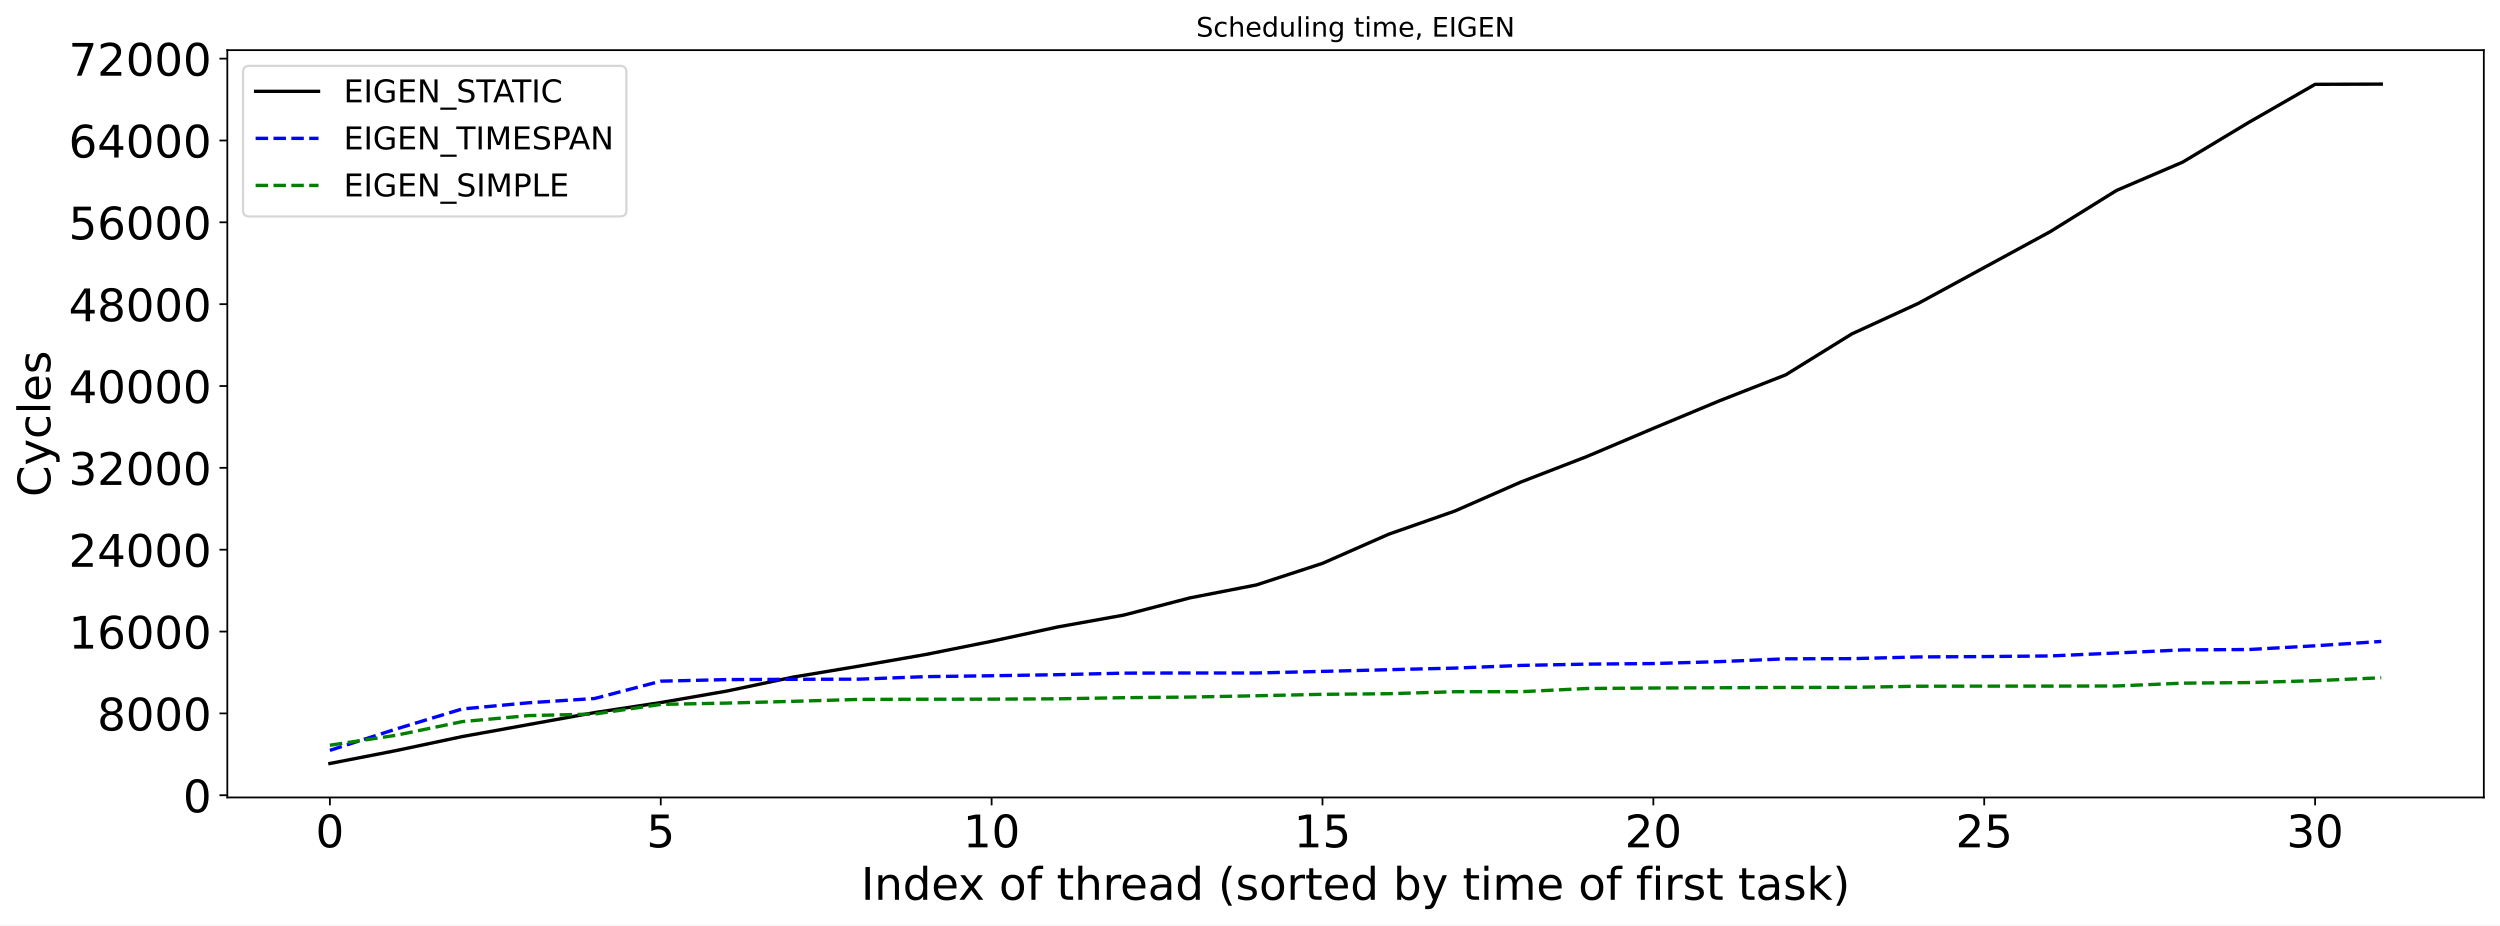
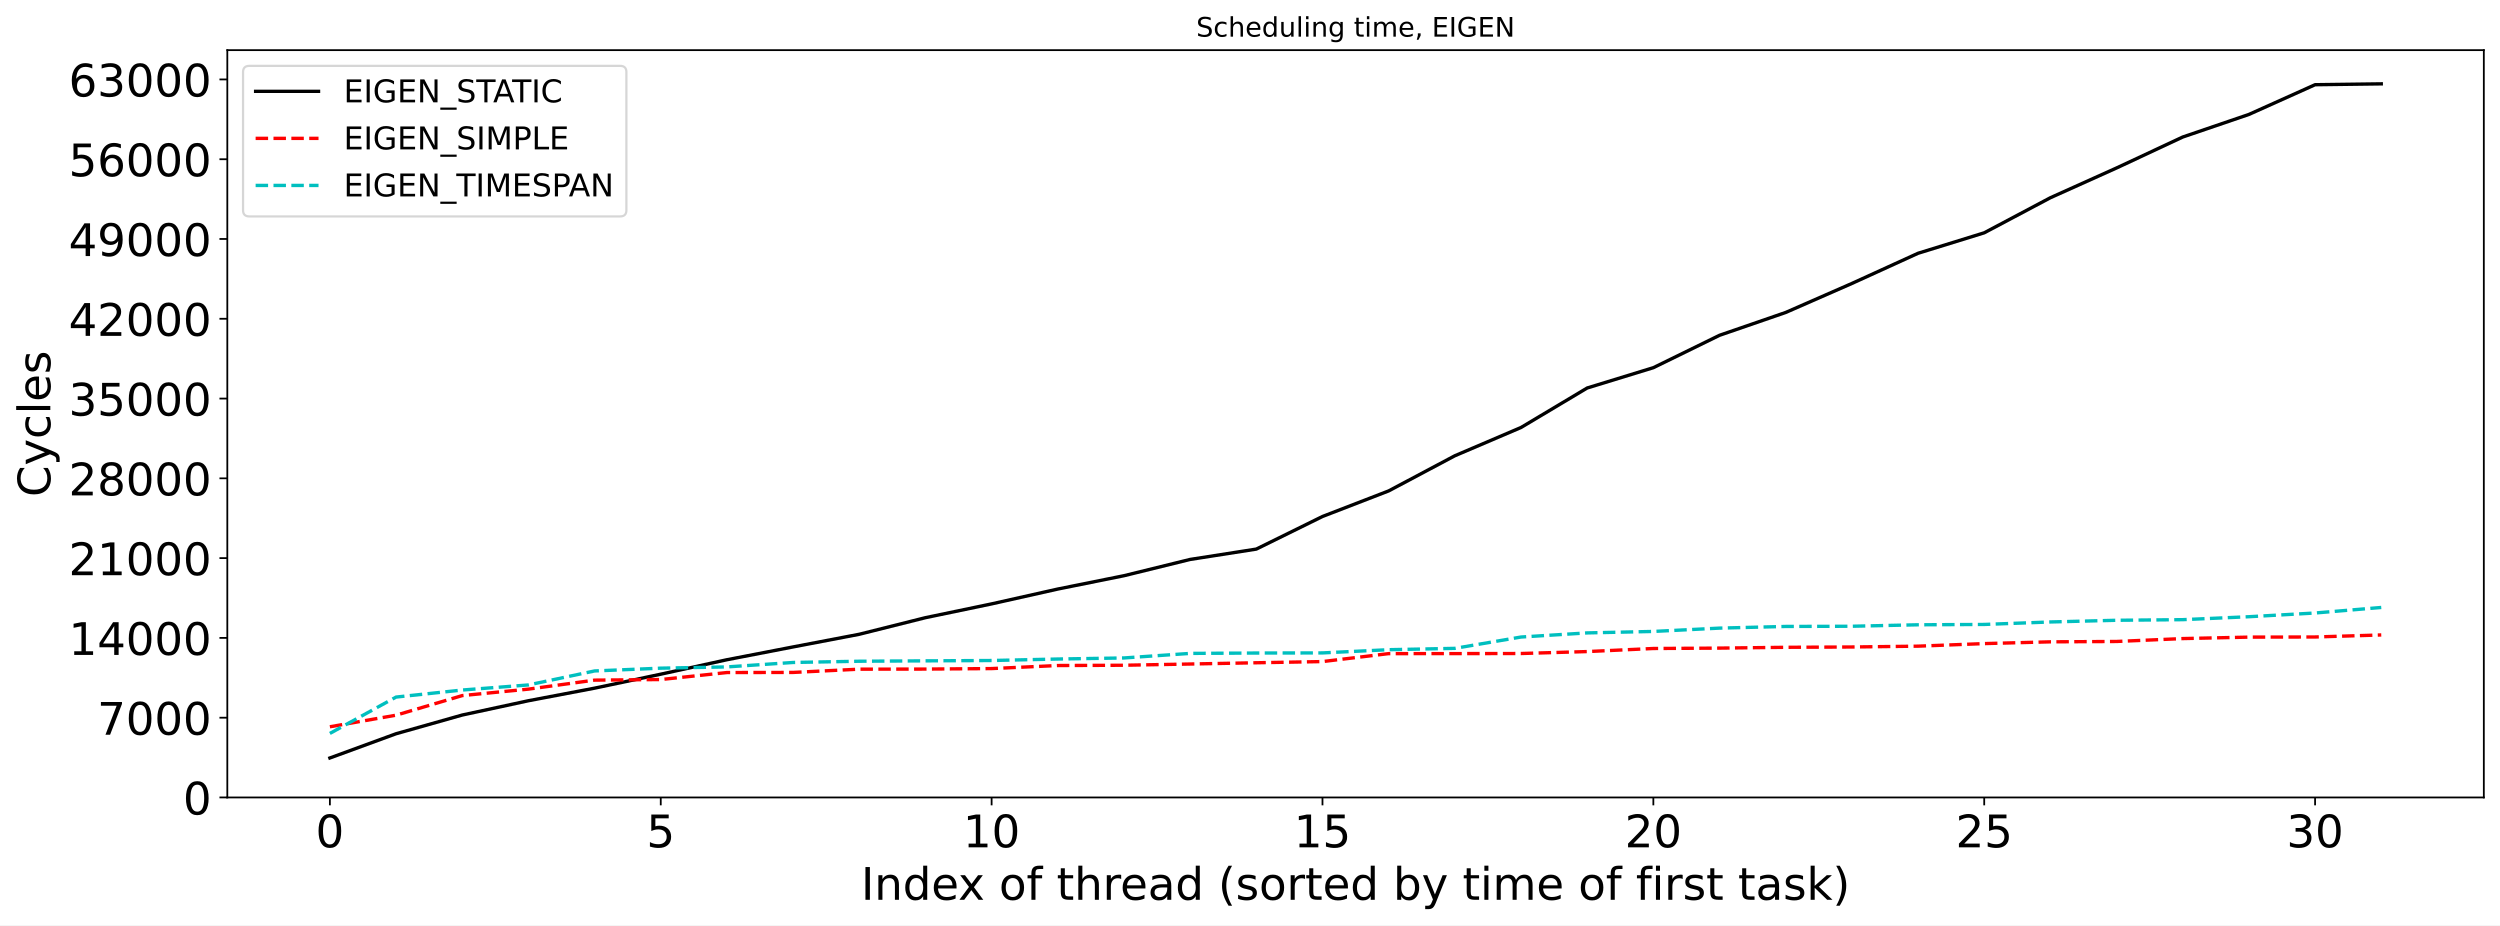
<svg xmlns="http://www.w3.org/2000/svg" xmlns:xlink="http://www.w3.org/1999/xlink" width="1112.781pt" height="411.871pt" viewBox="0 0 1112.781 411.871" version="1.1">
  <defs>
    <style type="text/css">*{stroke-linejoin: round; stroke-linecap: butt}</style>
  </defs>
  <g id="figure_1">
    <g id="patch_1">
      <path d="M 0 411.871  L 1112.781 411.871  L 1112.781 0  L 0 0  z " style="fill: #ffffff" />
    </g>
    <g id="axes_1">
      <g id="patch_2">
        <path d="M 101.181 354.958  L 1105.581 354.958  L 1105.581 22.318  L 101.181 22.318  z " style="fill: #ffffff" />
      </g>
      <g id="matplotlib.axis_1">
        <g id="xtick_1">
          <g id="line2d_1">
            <defs>
-               <path id="m153ee0c55f" d="M 0 0  L 0 3.5  " style="stroke: #000000; stroke-width: 0.8" />
+               <path id="me349b66cde" d="M 0 0  L 0 3.5  " style="stroke: #000000; stroke-width: 0.8" />
            </defs>
            <g>
-               <use xlink:href="#m153ee0c55f" x="146.836" y="354.958" style="stroke: #000000; stroke-width: 0.8" />
+               <use xlink:href="#me349b66cde" x="146.836" y="354.958" style="stroke: #000000; stroke-width: 0.8" />
            </g>
          </g>
          <g id="text_1">
            <g transform="translate(140.4733 377.155) scale(0.2 -0.2)">
              <defs>
                <path id="DejaVuSans-30" d="M 2034 4250  Q 1547 4250 1301 3770  Q 1056 3291 1056 2328  Q 1056 1369 1301 889  Q 1547 409 2034 409  Q 2525 409 2770 889  Q 3016 1369 3016 2328  Q 3016 3291 2770 3770  Q 2525 4250 2034 4250  z M 2034 4750  Q 2819 4750 3233 4129  Q 3647 3509 3647 2328  Q 3647 1150 3233 529  Q 2819 -91 2034 -91  Q 1250 -91 836 529  Q 422 1150 422 2328  Q 422 3509 836 4129  Q 1250 4750 2034 4750  z " transform="scale(0.015625)" />
              </defs>
              <use xlink:href="#DejaVuSans-30" />
            </g>
          </g>
        </g>
        <g id="xtick_2">
          <g id="line2d_2">
            <g>
-               <use xlink:href="#m153ee0c55f" x="294.109" y="354.958" style="stroke: #000000; stroke-width: 0.8" />
+               <use xlink:href="#me349b66cde" x="294.109" y="354.958" style="stroke: #000000; stroke-width: 0.8" />
            </g>
          </g>
          <g id="text_2">
            <g transform="translate(287.746 377.155) scale(0.2 -0.2)">
              <defs>
                <path id="DejaVuSans-35" d="M 691 4666  L 3169 4666  L 3169 4134  L 1269 4134  L 1269 2991  Q 1406 3038 1543 3061  Q 1681 3084 1819 3084  Q 2600 3084 3056 2656  Q 3513 2228 3513 1497  Q 3513 744 3044 326  Q 2575 -91 1722 -91  Q 1428 -91 1123 -41  Q 819 9 494 109  L 494 744  Q 775 591 1075 516  Q 1375 441 1709 441  Q 2250 441 2565 725  Q 2881 1009 2881 1497  Q 2881 1984 2565 2268  Q 2250 2553 1709 2553  Q 1456 2553 1204 2497  Q 953 2441 691 2322  L 691 4666  z " transform="scale(0.015625)" />
              </defs>
              <use xlink:href="#DejaVuSans-35" />
            </g>
          </g>
        </g>
        <g id="xtick_3">
          <g id="line2d_3">
            <g>
-               <use xlink:href="#m153ee0c55f" x="441.381" y="354.958" style="stroke: #000000; stroke-width: 0.8" />
+               <use xlink:href="#me349b66cde" x="441.381" y="354.958" style="stroke: #000000; stroke-width: 0.8" />
            </g>
          </g>
          <g id="text_3">
            <g transform="translate(428.6562 377.155) scale(0.2 -0.2)">
              <defs>
                <path id="DejaVuSans-31" d="M 794 531  L 1825 531  L 1825 4091  L 703 3866  L 703 4441  L 1819 4666  L 2450 4666  L 2450 531  L 3481 531  L 3481 0  L 794 0  L 794 531  z " transform="scale(0.015625)" />
              </defs>
              <use xlink:href="#DejaVuSans-31" />
              <use xlink:href="#DejaVuSans-30" x="63.623" />
            </g>
          </g>
        </g>
        <g id="xtick_4">
          <g id="line2d_4">
            <g>
-               <use xlink:href="#m153ee0c55f" x="588.654" y="354.958" style="stroke: #000000; stroke-width: 0.8" />
+               <use xlink:href="#me349b66cde" x="588.654" y="354.958" style="stroke: #000000; stroke-width: 0.8" />
            </g>
          </g>
          <g id="text_4">
            <g transform="translate(575.929 377.155) scale(0.2 -0.2)">
              <use xlink:href="#DejaVuSans-31" />
              <use xlink:href="#DejaVuSans-35" x="63.623" />
            </g>
          </g>
        </g>
        <g id="xtick_5">
          <g id="line2d_5">
            <g>
-               <use xlink:href="#m153ee0c55f" x="735.927" y="354.958" style="stroke: #000000; stroke-width: 0.8" />
+               <use xlink:href="#me349b66cde" x="735.927" y="354.958" style="stroke: #000000; stroke-width: 0.8" />
            </g>
          </g>
          <g id="text_5">
            <g transform="translate(723.2017 377.155) scale(0.2 -0.2)">
              <defs>
                <path id="DejaVuSans-32" d="M 1228 531  L 3431 531  L 3431 0  L 469 0  L 469 531  Q 828 903 1448 1529  Q 2069 2156 2228 2338  Q 2531 2678 2651 2914  Q 2772 3150 2772 3378  Q 2772 3750 2511 3984  Q 2250 4219 1831 4219  Q 1534 4219 1204 4116  Q 875 4013 500 3803  L 500 4441  Q 881 4594 1212 4672  Q 1544 4750 1819 4750  Q 2544 4750 2975 4387  Q 3406 4025 3406 3419  Q 3406 3131 3298 2873  Q 3191 2616 2906 2266  Q 2828 2175 2409 1742  Q 1991 1309 1228 531  z " transform="scale(0.015625)" />
              </defs>
              <use xlink:href="#DejaVuSans-32" />
              <use xlink:href="#DejaVuSans-30" x="63.623" />
            </g>
          </g>
        </g>
        <g id="xtick_6">
          <g id="line2d_6">
            <g>
-               <use xlink:href="#m153ee0c55f" x="883.199" y="354.958" style="stroke: #000000; stroke-width: 0.8" />
+               <use xlink:href="#me349b66cde" x="883.199" y="354.958" style="stroke: #000000; stroke-width: 0.8" />
            </g>
          </g>
          <g id="text_6">
            <g transform="translate(870.4744 377.155) scale(0.2 -0.2)">
              <use xlink:href="#DejaVuSans-32" />
              <use xlink:href="#DejaVuSans-35" x="63.623" />
            </g>
          </g>
        </g>
        <g id="xtick_7">
          <g id="line2d_7">
            <g>
-               <use xlink:href="#m153ee0c55f" x="1030.472" y="354.958" style="stroke: #000000; stroke-width: 0.8" />
+               <use xlink:href="#me349b66cde" x="1030.472" y="354.958" style="stroke: #000000; stroke-width: 0.8" />
            </g>
          </g>
          <g id="text_7">
            <g transform="translate(1017.747 377.155) scale(0.2 -0.2)">
              <defs>
                <path id="DejaVuSans-33" d="M 2597 2516  Q 3050 2419 3304 2112  Q 3559 1806 3559 1356  Q 3559 666 3084 287  Q 2609 -91 1734 -91  Q 1441 -91 1130 -33  Q 819 25 488 141  L 488 750  Q 750 597 1062 519  Q 1375 441 1716 441  Q 2309 441 2620 675  Q 2931 909 2931 1356  Q 2931 1769 2642 2001  Q 2353 2234 1838 2234  L 1294 2234  L 1294 2753  L 1863 2753  Q 2328 2753 2575 2939  Q 2822 3125 2822 3475  Q 2822 3834 2567 4026  Q 2313 4219 1838 4219  Q 1578 4219 1281 4162  Q 984 4106 628 3988  L 628 4550  Q 988 4650 1302 4700  Q 1616 4750 1894 4750  Q 2613 4750 3031 4423  Q 3450 4097 3450 3541  Q 3450 3153 3228 2886  Q 3006 2619 2597 2516  z " transform="scale(0.015625)" />
              </defs>
              <use xlink:href="#DejaVuSans-33" />
              <use xlink:href="#DejaVuSans-30" x="63.623" />
            </g>
          </g>
        </g>
        <g id="text_8">
          <g transform="translate(383.2609 400.5113) scale(0.2 -0.2)">
            <defs>
              <path id="DejaVuSans-49" d="M 628 4666  L 1259 4666  L 1259 0  L 628 0  L 628 4666  z " transform="scale(0.015625)" />
              <path id="DejaVuSans-6e" d="M 3513 2113  L 3513 0  L 2938 0  L 2938 2094  Q 2938 2591 2744 2837  Q 2550 3084 2163 3084  Q 1697 3084 1428 2787  Q 1159 2491 1159 1978  L 1159 0  L 581 0  L 581 3500  L 1159 3500  L 1159 2956  Q 1366 3272 1645 3428  Q 1925 3584 2291 3584  Q 2894 3584 3203 3211  Q 3513 2838 3513 2113  z " transform="scale(0.015625)" />
              <path id="DejaVuSans-64" d="M 2906 2969  L 2906 4863  L 3481 4863  L 3481 0  L 2906 0  L 2906 525  Q 2725 213 2448 61  Q 2172 -91 1784 -91  Q 1150 -91 751 415  Q 353 922 353 1747  Q 353 2572 751 3078  Q 1150 3584 1784 3584  Q 2172 3584 2448 3432  Q 2725 3281 2906 2969  z M 947 1747  Q 947 1113 1208 752  Q 1469 391 1925 391  Q 2381 391 2643 752  Q 2906 1113 2906 1747  Q 2906 2381 2643 2742  Q 2381 3103 1925 3103  Q 1469 3103 1208 2742  Q 947 2381 947 1747  z " transform="scale(0.015625)" />
              <path id="DejaVuSans-65" d="M 3597 1894  L 3597 1613  L 953 1613  Q 991 1019 1311 708  Q 1631 397 2203 397  Q 2534 397 2845 478  Q 3156 559 3463 722  L 3463 178  Q 3153 47 2828 -22  Q 2503 -91 2169 -91  Q 1331 -91 842 396  Q 353 884 353 1716  Q 353 2575 817 3079  Q 1281 3584 2069 3584  Q 2775 3584 3186 3129  Q 3597 2675 3597 1894  z M 3022 2063  Q 3016 2534 2758 2815  Q 2500 3097 2075 3097  Q 1594 3097 1305 2825  Q 1016 2553 972 2059  L 3022 2063  z " transform="scale(0.015625)" />
              <path id="DejaVuSans-78" d="M 3513 3500  L 2247 1797  L 3578 0  L 2900 0  L 1881 1375  L 863 0  L 184 0  L 1544 1831  L 300 3500  L 978 3500  L 1906 2253  L 2834 3500  L 3513 3500  z " transform="scale(0.015625)" />
              <path id="DejaVuSans-20" transform="scale(0.015625)" />
              <path id="DejaVuSans-6f" d="M 1959 3097  Q 1497 3097 1228 2736  Q 959 2375 959 1747  Q 959 1119 1226 758  Q 1494 397 1959 397  Q 2419 397 2687 759  Q 2956 1122 2956 1747  Q 2956 2369 2687 2733  Q 2419 3097 1959 3097  z M 1959 3584  Q 2709 3584 3137 3096  Q 3566 2609 3566 1747  Q 3566 888 3137 398  Q 2709 -91 1959 -91  Q 1206 -91 779 398  Q 353 888 353 1747  Q 353 2609 779 3096  Q 1206 3584 1959 3584  z " transform="scale(0.015625)" />
              <path id="DejaVuSans-66" d="M 2375 4863  L 2375 4384  L 1825 4384  Q 1516 4384 1395 4259  Q 1275 4134 1275 3809  L 1275 3500  L 2222 3500  L 2222 3053  L 1275 3053  L 1275 0  L 697 0  L 697 3053  L 147 3053  L 147 3500  L 697 3500  L 697 3744  Q 697 4328 969 4595  Q 1241 4863 1831 4863  L 2375 4863  z " transform="scale(0.015625)" />
              <path id="DejaVuSans-74" d="M 1172 4494  L 1172 3500  L 2356 3500  L 2356 3053  L 1172 3053  L 1172 1153  Q 1172 725 1289 603  Q 1406 481 1766 481  L 2356 481  L 2356 0  L 1766 0  Q 1100 0 847 248  Q 594 497 594 1153  L 594 3053  L 172 3053  L 172 3500  L 594 3500  L 594 4494  L 1172 4494  z " transform="scale(0.015625)" />
              <path id="DejaVuSans-68" d="M 3513 2113  L 3513 0  L 2938 0  L 2938 2094  Q 2938 2591 2744 2837  Q 2550 3084 2163 3084  Q 1697 3084 1428 2787  Q 1159 2491 1159 1978  L 1159 0  L 581 0  L 581 4863  L 1159 4863  L 1159 2956  Q 1366 3272 1645 3428  Q 1925 3584 2291 3584  Q 2894 3584 3203 3211  Q 3513 2838 3513 2113  z " transform="scale(0.015625)" />
              <path id="DejaVuSans-72" d="M 2631 2963  Q 2534 3019 2420 3045  Q 2306 3072 2169 3072  Q 1681 3072 1420 2755  Q 1159 2438 1159 1844  L 1159 0  L 581 0  L 581 3500  L 1159 3500  L 1159 2956  Q 1341 3275 1631 3429  Q 1922 3584 2338 3584  Q 2397 3584 2469 3576  Q 2541 3569 2628 3553  L 2631 2963  z " transform="scale(0.015625)" />
              <path id="DejaVuSans-61" d="M 2194 1759  Q 1497 1759 1228 1600  Q 959 1441 959 1056  Q 959 750 1161 570  Q 1363 391 1709 391  Q 2188 391 2477 730  Q 2766 1069 2766 1631  L 2766 1759  L 2194 1759  z M 3341 1997  L 3341 0  L 2766 0  L 2766 531  Q 2569 213 2275 61  Q 1981 -91 1556 -91  Q 1019 -91 701 211  Q 384 513 384 1019  Q 384 1609 779 1909  Q 1175 2209 1959 2209  L 2766 2209  L 2766 2266  Q 2766 2663 2505 2880  Q 2244 3097 1772 3097  Q 1472 3097 1187 3025  Q 903 2953 641 2809  L 641 3341  Q 956 3463 1253 3523  Q 1550 3584 1831 3584  Q 2591 3584 2966 3190  Q 3341 2797 3341 1997  z " transform="scale(0.015625)" />
              <path id="DejaVuSans-28" d="M 1984 4856  Q 1566 4138 1362 3434  Q 1159 2731 1159 2009  Q 1159 1288 1364 580  Q 1569 -128 1984 -844  L 1484 -844  Q 1016 -109 783 600  Q 550 1309 550 2009  Q 550 2706 781 3412  Q 1013 4119 1484 4856  L 1984 4856  z " transform="scale(0.015625)" />
              <path id="DejaVuSans-73" d="M 2834 3397  L 2834 2853  Q 2591 2978 2328 3040  Q 2066 3103 1784 3103  Q 1356 3103 1142 2972  Q 928 2841 928 2578  Q 928 2378 1081 2264  Q 1234 2150 1697 2047  L 1894 2003  Q 2506 1872 2764 1633  Q 3022 1394 3022 966  Q 3022 478 2636 193  Q 2250 -91 1575 -91  Q 1294 -91 989 -36  Q 684 19 347 128  L 347 722  Q 666 556 975 473  Q 1284 391 1588 391  Q 1994 391 2212 530  Q 2431 669 2431 922  Q 2431 1156 2273 1281  Q 2116 1406 1581 1522  L 1381 1569  Q 847 1681 609 1914  Q 372 2147 372 2553  Q 372 3047 722 3315  Q 1072 3584 1716 3584  Q 2034 3584 2315 3537  Q 2597 3491 2834 3397  z " transform="scale(0.015625)" />
              <path id="DejaVuSans-62" d="M 3116 1747  Q 3116 2381 2855 2742  Q 2594 3103 2138 3103  Q 1681 3103 1420 2742  Q 1159 2381 1159 1747  Q 1159 1113 1420 752  Q 1681 391 2138 391  Q 2594 391 2855 752  Q 3116 1113 3116 1747  z M 1159 2969  Q 1341 3281 1617 3432  Q 1894 3584 2278 3584  Q 2916 3584 3314 3078  Q 3713 2572 3713 1747  Q 3713 922 3314 415  Q 2916 -91 2278 -91  Q 1894 -91 1617 61  Q 1341 213 1159 525  L 1159 0  L 581 0  L 581 4863  L 1159 4863  L 1159 2969  z " transform="scale(0.015625)" />
              <path id="DejaVuSans-79" d="M 2059 -325  Q 1816 -950 1584 -1140  Q 1353 -1331 966 -1331  L 506 -1331  L 506 -850  L 844 -850  Q 1081 -850 1212 -737  Q 1344 -625 1503 -206  L 1606 56  L 191 3500  L 800 3500  L 1894 763  L 2988 3500  L 3597 3500  L 2059 -325  z " transform="scale(0.015625)" />
              <path id="DejaVuSans-69" d="M 603 3500  L 1178 3500  L 1178 0  L 603 0  L 603 3500  z M 603 4863  L 1178 4863  L 1178 4134  L 603 4134  L 603 4863  z " transform="scale(0.015625)" />
              <path id="DejaVuSans-6d" d="M 3328 2828  Q 3544 3216 3844 3400  Q 4144 3584 4550 3584  Q 5097 3584 5394 3201  Q 5691 2819 5691 2113  L 5691 0  L 5113 0  L 5113 2094  Q 5113 2597 4934 2840  Q 4756 3084 4391 3084  Q 3944 3084 3684 2787  Q 3425 2491 3425 1978  L 3425 0  L 2847 0  L 2847 2094  Q 2847 2600 2669 2842  Q 2491 3084 2119 3084  Q 1678 3084 1418 2786  Q 1159 2488 1159 1978  L 1159 0  L 581 0  L 581 3500  L 1159 3500  L 1159 2956  Q 1356 3278 1631 3431  Q 1906 3584 2284 3584  Q 2666 3584 2933 3390  Q 3200 3197 3328 2828  z " transform="scale(0.015625)" />
              <path id="DejaVuSans-6b" d="M 581 4863  L 1159 4863  L 1159 1991  L 2875 3500  L 3609 3500  L 1753 1863  L 3688 0  L 2938 0  L 1159 1709  L 1159 0  L 581 0  L 581 4863  z " transform="scale(0.015625)" />
              <path id="DejaVuSans-29" d="M 513 4856  L 1013 4856  Q 1481 4119 1714 3412  Q 1947 2706 1947 2009  Q 1947 1309 1714 600  Q 1481 -109 1013 -844  L 513 -844  Q 928 -128 1133 580  Q 1338 1288 1338 2009  Q 1338 2731 1133 3434  Q 928 4138 513 4856  z " transform="scale(0.015625)" />
            </defs>
            <use xlink:href="#DejaVuSans-49" />
            <use xlink:href="#DejaVuSans-6e" x="29.492" />
            <use xlink:href="#DejaVuSans-64" x="92.871" />
            <use xlink:href="#DejaVuSans-65" x="156.348" />
            <use xlink:href="#DejaVuSans-78" x="216.121" />
            <use xlink:href="#DejaVuSans-20" x="275.301" />
            <use xlink:href="#DejaVuSans-6f" x="307.088" />
            <use xlink:href="#DejaVuSans-66" x="368.27" />
            <use xlink:href="#DejaVuSans-20" x="403.475" />
            <use xlink:href="#DejaVuSans-74" x="435.262" />
            <use xlink:href="#DejaVuSans-68" x="474.471" />
            <use xlink:href="#DejaVuSans-72" x="537.85" />
            <use xlink:href="#DejaVuSans-65" x="576.713" />
            <use xlink:href="#DejaVuSans-61" x="638.236" />
            <use xlink:href="#DejaVuSans-64" x="699.516" />
            <use xlink:href="#DejaVuSans-20" x="762.992" />
            <use xlink:href="#DejaVuSans-28" x="794.779" />
            <use xlink:href="#DejaVuSans-73" x="833.793" />
            <use xlink:href="#DejaVuSans-6f" x="885.893" />
            <use xlink:href="#DejaVuSans-72" x="947.074" />
            <use xlink:href="#DejaVuSans-74" x="988.188" />
            <use xlink:href="#DejaVuSans-65" x="1027.396" />
            <use xlink:href="#DejaVuSans-64" x="1088.92" />
            <use xlink:href="#DejaVuSans-20" x="1152.396" />
            <use xlink:href="#DejaVuSans-62" x="1184.184" />
            <use xlink:href="#DejaVuSans-79" x="1247.66" />
            <use xlink:href="#DejaVuSans-20" x="1306.84" />
            <use xlink:href="#DejaVuSans-74" x="1338.627" />
            <use xlink:href="#DejaVuSans-69" x="1377.836" />
            <use xlink:href="#DejaVuSans-6d" x="1405.619" />
            <use xlink:href="#DejaVuSans-65" x="1503.031" />
            <use xlink:href="#DejaVuSans-20" x="1564.555" />
            <use xlink:href="#DejaVuSans-6f" x="1596.342" />
            <use xlink:href="#DejaVuSans-66" x="1657.523" />
            <use xlink:href="#DejaVuSans-20" x="1692.729" />
            <use xlink:href="#DejaVuSans-66" x="1724.516" />
            <use xlink:href="#DejaVuSans-69" x="1759.721" />
            <use xlink:href="#DejaVuSans-72" x="1787.504" />
            <use xlink:href="#DejaVuSans-73" x="1828.617" />
            <use xlink:href="#DejaVuSans-74" x="1880.717" />
            <use xlink:href="#DejaVuSans-20" x="1919.926" />
            <use xlink:href="#DejaVuSans-74" x="1951.713" />
            <use xlink:href="#DejaVuSans-61" x="1990.922" />
            <use xlink:href="#DejaVuSans-73" x="2052.201" />
            <use xlink:href="#DejaVuSans-6b" x="2104.301" />
            <use xlink:href="#DejaVuSans-29" x="2162.211" />
          </g>
        </g>
      </g>
      <g id="matplotlib.axis_2">
        <g id="ytick_1">
          <g id="line2d_8">
            <defs>
-               <path id="m6287af9b41" d="M 0 0  L -3.5 0  " style="stroke: #000000; stroke-width: 0.8" />
+               <path id="m7685ac1836" d="M 0 0  L -3.5 0  " style="stroke: #000000; stroke-width: 0.8" />
            </defs>
            <g>
-               <use xlink:href="#m6287af9b41" x="101.181" y="353.973" style="stroke: #000000; stroke-width: 0.8" />
+               <use xlink:href="#m7685ac1836" x="101.181" y="354.958" style="stroke: #000000; stroke-width: 0.8" />
            </g>
          </g>
          <g id="text_9">
-             <g transform="translate(81.45625 361.5716) scale(0.2 -0.2)">
+             <g transform="translate(81.45625 362.5566) scale(0.2 -0.2)">
              <use xlink:href="#DejaVuSans-30" />
            </g>
          </g>
        </g>
        <g id="ytick_2">
          <g id="line2d_9">
            <g>
-               <use xlink:href="#m6287af9b41" x="101.181" y="317.543" style="stroke: #000000; stroke-width: 0.8" />
+               <use xlink:href="#m7685ac1836" x="101.181" y="319.446" style="stroke: #000000; stroke-width: 0.8" />
            </g>
          </g>
          <g id="text_10">
-             <g transform="translate(43.28125 325.1411) scale(0.2 -0.2)">
-               <defs>
-                 <path id="DejaVuSans-38" d="M 2034 2216  Q 1584 2216 1326 1975  Q 1069 1734 1069 1313  Q 1069 891 1326 650  Q 1584 409 2034 409  Q 2484 409 2743 651  Q 3003 894 3003 1313  Q 3003 1734 2745 1975  Q 2488 2216 2034 2216  z M 1403 2484  Q 997 2584 770 2862  Q 544 3141 544 3541  Q 544 4100 942 4425  Q 1341 4750 2034 4750  Q 2731 4750 3128 4425  Q 3525 4100 3525 3541  Q 3525 3141 3298 2862  Q 3072 2584 2669 2484  Q 3125 2378 3379 2068  Q 3634 1759 3634 1313  Q 3634 634 3220 271  Q 2806 -91 2034 -91  Q 1263 -91 848 271  Q 434 634 434 1313  Q 434 1759 690 2068  Q 947 2378 1403 2484  z M 1172 3481  Q 1172 3119 1398 2916  Q 1625 2713 2034 2713  Q 2441 2713 2670 2916  Q 2900 3119 2900 3481  Q 2900 3844 2670 4047  Q 2441 4250 2034 4250  Q 1625 4250 1398 4047  Q 1172 3844 1172 3481  z " transform="scale(0.015625)" />
-               </defs>
-               <use xlink:href="#DejaVuSans-38" />
+             <g transform="translate(43.28125 327.0449) scale(0.2 -0.2)">
+               <defs>
+                 <path id="DejaVuSans-37" d="M 525 4666  L 3525 4666  L 3525 4397  L 1831 0  L 1172 0  L 2766 4134  L 525 4134  L 525 4666  z " transform="scale(0.015625)" />
+               </defs>
+               <use xlink:href="#DejaVuSans-37" />
              <use xlink:href="#DejaVuSans-30" x="63.623" />
              <use xlink:href="#DejaVuSans-30" x="127.246" />
              <use xlink:href="#DejaVuSans-30" x="190.869" />
            </g>
          </g>
        </g>
        <g id="ytick_3">
          <g id="line2d_10">
            <g>
-               <use xlink:href="#m6287af9b41" x="101.181" y="281.112" style="stroke: #000000; stroke-width: 0.8" />
+               <use xlink:href="#m7685ac1836" x="101.181" y="283.935" style="stroke: #000000; stroke-width: 0.8" />
            </g>
          </g>
          <g id="text_11">
-             <g transform="translate(30.55625 288.7107) scale(0.2 -0.2)">
-               <defs>
-                 <path id="DejaVuSans-36" d="M 2113 2584  Q 1688 2584 1439 2293  Q 1191 2003 1191 1497  Q 1191 994 1439 701  Q 1688 409 2113 409  Q 2538 409 2786 701  Q 3034 994 3034 1497  Q 3034 2003 2786 2293  Q 2538 2584 2113 2584  z M 3366 4563  L 3366 3988  Q 3128 4100 2886 4159  Q 2644 4219 2406 4219  Q 1781 4219 1451 3797  Q 1122 3375 1075 2522  Q 1259 2794 1537 2939  Q 1816 3084 2150 3084  Q 2853 3084 3261 2657  Q 3669 2231 3669 1497  Q 3669 778 3244 343  Q 2819 -91 2113 -91  Q 1303 -91 875 529  Q 447 1150 447 2328  Q 447 3434 972 4092  Q 1497 4750 2381 4750  Q 2619 4750 2861 4703  Q 3103 4656 3366 4563  z " transform="scale(0.015625)" />
+             <g transform="translate(30.55625 291.5332) scale(0.2 -0.2)">
+               <defs>
+                 <path id="DejaVuSans-34" d="M 2419 4116  L 825 1625  L 2419 1625  L 2419 4116  z M 2253 4666  L 3047 4666  L 3047 1625  L 3713 1625  L 3713 1100  L 3047 1100  L 3047 0  L 2419 0  L 2419 1100  L 313 1100  L 313 1709  L 2253 4666  z " transform="scale(0.015625)" />
              </defs>
              <use xlink:href="#DejaVuSans-31" />
-               <use xlink:href="#DejaVuSans-36" x="63.623" />
+               <use xlink:href="#DejaVuSans-34" x="63.623" />
              <use xlink:href="#DejaVuSans-30" x="127.246" />
              <use xlink:href="#DejaVuSans-30" x="190.869" />
              <use xlink:href="#DejaVuSans-30" x="254.492" />
            </g>
          </g>
        </g>
        <g id="ytick_4">
          <g id="line2d_11">
            <g>
-               <use xlink:href="#m6287af9b41" x="101.181" y="244.682" style="stroke: #000000; stroke-width: 0.8" />
+               <use xlink:href="#m7685ac1836" x="101.181" y="248.423" style="stroke: #000000; stroke-width: 0.8" />
            </g>
          </g>
          <g id="text_12">
-             <g transform="translate(30.55625 252.2802) scale(0.2 -0.2)">
-               <defs>
-                 <path id="DejaVuSans-34" d="M 2419 4116  L 825 1625  L 2419 1625  L 2419 4116  z M 2253 4666  L 3047 4666  L 3047 1625  L 3713 1625  L 3713 1100  L 3047 1100  L 3047 0  L 2419 0  L 2419 1100  L 313 1100  L 313 1709  L 2253 4666  z " transform="scale(0.015625)" />
-               </defs>
+             <g transform="translate(30.55625 256.0215) scale(0.2 -0.2)">
              <use xlink:href="#DejaVuSans-32" />
-               <use xlink:href="#DejaVuSans-34" x="63.623" />
+               <use xlink:href="#DejaVuSans-31" x="63.623" />
              <use xlink:href="#DejaVuSans-30" x="127.246" />
              <use xlink:href="#DejaVuSans-30" x="190.869" />
              <use xlink:href="#DejaVuSans-30" x="254.492" />
            </g>
          </g>
        </g>
        <g id="ytick_5">
          <g id="line2d_12">
            <g>
-               <use xlink:href="#m6287af9b41" x="101.181" y="208.251" style="stroke: #000000; stroke-width: 0.8" />
+               <use xlink:href="#m7685ac1836" x="101.181" y="212.911" style="stroke: #000000; stroke-width: 0.8" />
            </g>
          </g>
          <g id="text_13">
-             <g transform="translate(30.55625 215.8498) scale(0.2 -0.2)">
-               <use xlink:href="#DejaVuSans-33" />
-               <use xlink:href="#DejaVuSans-32" x="63.623" />
+             <g transform="translate(30.55625 220.5098) scale(0.2 -0.2)">
+               <defs>
+                 <path id="DejaVuSans-38" d="M 2034 2216  Q 1584 2216 1326 1975  Q 1069 1734 1069 1313  Q 1069 891 1326 650  Q 1584 409 2034 409  Q 2484 409 2743 651  Q 3003 894 3003 1313  Q 3003 1734 2745 1975  Q 2488 2216 2034 2216  z M 1403 2484  Q 997 2584 770 2862  Q 544 3141 544 3541  Q 544 4100 942 4425  Q 1341 4750 2034 4750  Q 2731 4750 3128 4425  Q 3525 4100 3525 3541  Q 3525 3141 3298 2862  Q 3072 2584 2669 2484  Q 3125 2378 3379 2068  Q 3634 1759 3634 1313  Q 3634 634 3220 271  Q 2806 -91 2034 -91  Q 1263 -91 848 271  Q 434 634 434 1313  Q 434 1759 690 2068  Q 947 2378 1403 2484  z M 1172 3481  Q 1172 3119 1398 2916  Q 1625 2713 2034 2713  Q 2441 2713 2670 2916  Q 2900 3119 2900 3481  Q 2900 3844 2670 4047  Q 2441 4250 2034 4250  Q 1625 4250 1398 4047  Q 1172 3844 1172 3481  z " transform="scale(0.015625)" />
+               </defs>
+               <use xlink:href="#DejaVuSans-32" />
+               <use xlink:href="#DejaVuSans-38" x="63.623" />
              <use xlink:href="#DejaVuSans-30" x="127.246" />
              <use xlink:href="#DejaVuSans-30" x="190.869" />
              <use xlink:href="#DejaVuSans-30" x="254.492" />
            </g>
          </g>
        </g>
        <g id="ytick_6">
          <g id="line2d_13">
            <g>
-               <use xlink:href="#m6287af9b41" x="101.181" y="171.821" style="stroke: #000000; stroke-width: 0.8" />
+               <use xlink:href="#m7685ac1836" x="101.181" y="177.4" style="stroke: #000000; stroke-width: 0.8" />
            </g>
          </g>
          <g id="text_14">
-             <g transform="translate(30.55625 179.4194) scale(0.2 -0.2)">
-               <use xlink:href="#DejaVuSans-34" />
-               <use xlink:href="#DejaVuSans-30" x="63.623" />
+             <g transform="translate(30.55625 184.9981) scale(0.2 -0.2)">
+               <use xlink:href="#DejaVuSans-33" />
+               <use xlink:href="#DejaVuSans-35" x="63.623" />
              <use xlink:href="#DejaVuSans-30" x="127.246" />
              <use xlink:href="#DejaVuSans-30" x="190.869" />
              <use xlink:href="#DejaVuSans-30" x="254.492" />
            </g>
          </g>
        </g>
        <g id="ytick_7">
          <g id="line2d_14">
            <g>
-               <use xlink:href="#m6287af9b41" x="101.181" y="135.39" style="stroke: #000000; stroke-width: 0.8" />
+               <use xlink:href="#m7685ac1836" x="101.181" y="141.888" style="stroke: #000000; stroke-width: 0.8" />
            </g>
          </g>
          <g id="text_15">
-             <g transform="translate(30.55625 142.9889) scale(0.2 -0.2)">
+             <g transform="translate(30.55625 149.4864) scale(0.2 -0.2)">
              <use xlink:href="#DejaVuSans-34" />
-               <use xlink:href="#DejaVuSans-38" x="63.623" />
+               <use xlink:href="#DejaVuSans-32" x="63.623" />
              <use xlink:href="#DejaVuSans-30" x="127.246" />
              <use xlink:href="#DejaVuSans-30" x="190.869" />
              <use xlink:href="#DejaVuSans-30" x="254.492" />
            </g>
          </g>
        </g>
        <g id="ytick_8">
          <g id="line2d_15">
            <g>
-               <use xlink:href="#m6287af9b41" x="101.181" y="98.96" style="stroke: #000000; stroke-width: 0.8" />
+               <use xlink:href="#m7685ac1836" x="101.181" y="106.376" style="stroke: #000000; stroke-width: 0.8" />
            </g>
          </g>
          <g id="text_16">
-             <g transform="translate(30.55625 106.5585) scale(0.2 -0.2)">
+             <g transform="translate(30.55625 113.9748) scale(0.2 -0.2)">
+               <defs>
+                 <path id="DejaVuSans-39" d="M 703 97  L 703 672  Q 941 559 1184 500  Q 1428 441 1663 441  Q 2288 441 2617 861  Q 2947 1281 2994 2138  Q 2813 1869 2534 1725  Q 2256 1581 1919 1581  Q 1219 1581 811 2004  Q 403 2428 403 3163  Q 403 3881 828 4315  Q 1253 4750 1959 4750  Q 2769 4750 3195 4129  Q 3622 3509 3622 2328  Q 3622 1225 3098 567  Q 2575 -91 1691 -91  Q 1453 -91 1209 -44  Q 966 3 703 97  z M 1959 2075  Q 2384 2075 2632 2365  Q 2881 2656 2881 3163  Q 2881 3666 2632 3958  Q 2384 4250 1959 4250  Q 1534 4250 1286 3958  Q 1038 3666 1038 3163  Q 1038 2656 1286 2365  Q 1534 2075 1959 2075  z " transform="scale(0.015625)" />
+               </defs>
+               <use xlink:href="#DejaVuSans-34" />
+               <use xlink:href="#DejaVuSans-39" x="63.623" />
+               <use xlink:href="#DejaVuSans-30" x="127.246" />
+               <use xlink:href="#DejaVuSans-30" x="190.869" />
+               <use xlink:href="#DejaVuSans-30" x="254.492" />
+             </g>
+           </g>
+         </g>
+         <g id="ytick_9">
+           <g id="line2d_16">
+             <g>
+               <use xlink:href="#m7685ac1836" x="101.181" y="70.865" style="stroke: #000000; stroke-width: 0.8" />
+             </g>
+           </g>
+           <g id="text_17">
+             <g transform="translate(30.55625 78.46307) scale(0.2 -0.2)">
+               <defs>
+                 <path id="DejaVuSans-36" d="M 2113 2584  Q 1688 2584 1439 2293  Q 1191 2003 1191 1497  Q 1191 994 1439 701  Q 1688 409 2113 409  Q 2538 409 2786 701  Q 3034 994 3034 1497  Q 3034 2003 2786 2293  Q 2538 2584 2113 2584  z M 3366 4563  L 3366 3988  Q 3128 4100 2886 4159  Q 2644 4219 2406 4219  Q 1781 4219 1451 3797  Q 1122 3375 1075 2522  Q 1259 2794 1537 2939  Q 1816 3084 2150 3084  Q 2853 3084 3261 2657  Q 3669 2231 3669 1497  Q 3669 778 3244 343  Q 2819 -91 2113 -91  Q 1303 -91 875 529  Q 447 1150 447 2328  Q 447 3434 972 4092  Q 1497 4750 2381 4750  Q 2619 4750 2861 4703  Q 3103 4656 3366 4563  z " transform="scale(0.015625)" />
+               </defs>
              <use xlink:href="#DejaVuSans-35" />
              <use xlink:href="#DejaVuSans-36" x="63.623" />
              <use xlink:href="#DejaVuSans-30" x="127.246" />
              <use xlink:href="#DejaVuSans-30" x="190.869" />
              <use xlink:href="#DejaVuSans-30" x="254.492" />
            </g>
          </g>
        </g>
-         <g id="ytick_9">
-           <g id="line2d_16">
-             <g>
-               <use xlink:href="#m6287af9b41" x="101.181" y="62.53" style="stroke: #000000; stroke-width: 0.8" />
-             </g>
-           </g>
-           <g id="text_17">
-             <g transform="translate(30.55625 70.12803) scale(0.2 -0.2)">
-               <use xlink:href="#DejaVuSans-36" />
-               <use xlink:href="#DejaVuSans-34" x="63.623" />
-               <use xlink:href="#DejaVuSans-30" x="127.246" />
-               <use xlink:href="#DejaVuSans-30" x="190.869" />
-               <use xlink:href="#DejaVuSans-30" x="254.492" />
-             </g>
-           </g>
-         </g>
        <g id="ytick_10">
          <g id="line2d_17">
            <g>
-               <use xlink:href="#m6287af9b41" x="101.181" y="26.099" style="stroke: #000000; stroke-width: 0.8" />
+               <use xlink:href="#m7685ac1836" x="101.181" y="35.353" style="stroke: #000000; stroke-width: 0.8" />
            </g>
          </g>
          <g id="text_18">
-             <g transform="translate(30.55625 33.69759) scale(0.2 -0.2)">
-               <defs>
-                 <path id="DejaVuSans-37" d="M 525 4666  L 3525 4666  L 3525 4397  L 1831 0  L 1172 0  L 2766 4134  L 525 4134  L 525 4666  z " transform="scale(0.015625)" />
-               </defs>
-               <use xlink:href="#DejaVuSans-37" />
-               <use xlink:href="#DejaVuSans-32" x="63.623" />
+             <g transform="translate(30.55625 42.95138) scale(0.2 -0.2)">
+               <use xlink:href="#DejaVuSans-36" />
+               <use xlink:href="#DejaVuSans-33" x="63.623" />
              <use xlink:href="#DejaVuSans-30" x="127.246" />
              <use xlink:href="#DejaVuSans-30" x="190.869" />
              <use xlink:href="#DejaVuSans-30" x="254.492" />
            </g>
          </g>
        </g>
        <g id="text_19">
          <g transform="translate(22.39688 221.1788) rotate(-90) scale(0.2 -0.2)">
            <defs>
              <path id="DejaVuSans-43" d="M 4122 4306  L 4122 3641  Q 3803 3938 3442 4084  Q 3081 4231 2675 4231  Q 1875 4231 1450 3742  Q 1025 3253 1025 2328  Q 1025 1406 1450 917  Q 1875 428 2675 428  Q 3081 428 3442 575  Q 3803 722 4122 1019  L 4122 359  Q 3791 134 3420 21  Q 3050 -91 2638 -91  Q 1578 -91 968 557  Q 359 1206 359 2328  Q 359 3453 968 4101  Q 1578 4750 2638 4750  Q 3056 4750 3426 4639  Q 3797 4528 4122 4306  z " transform="scale(0.015625)" />
              <path id="DejaVuSans-63" d="M 3122 3366  L 3122 2828  Q 2878 2963 2633 3030  Q 2388 3097 2138 3097  Q 1578 3097 1268 2742  Q 959 2388 959 1747  Q 959 1106 1268 751  Q 1578 397 2138 397  Q 2388 397 2633 464  Q 2878 531 3122 666  L 3122 134  Q 2881 22 2623 -34  Q 2366 -91 2075 -91  Q 1284 -91 818 406  Q 353 903 353 1747  Q 353 2603 823 3093  Q 1294 3584 2113 3584  Q 2378 3584 2631 3529  Q 2884 3475 3122 3366  z " transform="scale(0.015625)" />
              <path id="DejaVuSans-6c" d="M 603 4863  L 1178 4863  L 1178 0  L 603 0  L 603 4863  z " transform="scale(0.015625)" />
            </defs>
            <use xlink:href="#DejaVuSans-43" />
            <use xlink:href="#DejaVuSans-79" x="69.824" />
            <use xlink:href="#DejaVuSans-63" x="129.004" />
            <use xlink:href="#DejaVuSans-6c" x="183.984" />
            <use xlink:href="#DejaVuSans-65" x="211.768" />
            <use xlink:href="#DejaVuSans-73" x="273.291" />
          </g>
        </g>
      </g>
      <g id="line2d_18">
-         <path d="M 146.836 339.838  L 176.29 334.091  L 205.745 327.853  L 235.199 322.525  L 264.654 317.178  L 294.109 312.716  L 323.563 307.588  L 353.018 301.386  L 382.472 296.477  L 411.927 291.34  L 441.381 285.438  L 470.836 279.063  L 500.29 273.762  L 529.745 266.103  L 559.199 260.365  L 588.654 250.757  L 618.109 237.787  L 647.563 227.468  L 677.018 214.536  L 706.472 203.142  L 735.927 190.665  L 765.381 178.388  L 794.836 166.848  L 824.29 148.615  L 853.745 135.099  L 883.199 119.079  L 912.654 103.068  L 942.109 84.761  L 971.563 72.147  L 1001.018 54.451  L 1030.472 37.538  L 1059.927 37.438  " clip-path="url(#pc5bd186c55)" style="fill: none; stroke: #000000; stroke-width: 1.5; stroke-linecap: square" />
+         <path d="M 146.836 337.385  L 176.29 326.6  L 205.745 318.269  L 235.199 311.908  L 264.654 306.307  L 294.109 300.087  L 323.563 293.655  L 353.018 287.953  L 382.472 282.322  L 411.927 274.935  L 441.381 268.797  L 470.836 262.191  L 500.29 256.256  L 529.745 249.012  L 559.199 244.405  L 588.654 229.896  L 618.109 218.512  L 647.563 202.867  L 677.018 190.285  L 706.472 172.702  L 735.927 163.662  L 765.381 149.244  L 794.836 139.078  L 824.29 126.172  L 853.745 112.738  L 883.199 103.627  L 912.654 88.012  L 942.109 74.761  L 971.563 60.992  L 1001.018 50.938  L 1030.472 37.707  L 1059.927 37.321  " clip-path="url(#p880214d43c)" style="fill: none; stroke: #000000; stroke-width: 1.5; stroke-linecap: square" />
      </g>
      <g id="line2d_19">
-         <path d="M 146.836 333.991  L 176.29 324.501  L 205.745 315.557  L 235.199 312.825  L 264.654 310.912  L 294.109 303.198  L 323.563 302.497  L 353.018 302.369  L 382.472 302.306  L 411.927 301.185  L 441.381 300.785  L 470.836 300.311  L 500.29 299.619  L 529.745 299.555  L 559.199 299.555  L 588.654 298.845  L 618.109 298.089  L 647.563 297.378  L 677.018 296.185  L 706.472 295.612  L 735.927 295.357  L 765.381 294.5  L 794.836 293.244  L 824.29 293.171  L 853.745 292.415  L 883.199 292.242  L 912.654 291.969  L 942.109 290.657  L 971.563 289.273  L 1001.018 289.109  L 1030.472 287.451  L 1059.927 285.511  " clip-path="url(#pc5bd186c55)" style="fill: none; stroke-dasharray: 5.55,2.4; stroke-dashoffset: 0; stroke: #0000ff; stroke-width: 1.5" />
+         <path d="M 146.836 323.495  L 176.29 318.341  L 205.745 309.615  L 235.199 306.743  L 264.654 302.736  L 294.109 302.472  L 323.563 299.357  L 353.018 299.306  L 382.472 297.855  L 411.927 297.815  L 441.381 297.592  L 470.836 296.232  L 500.29 296.11  L 529.745 295.562  L 559.199 295.004  L 588.654 294.477  L 618.109 290.936  L 647.563 290.925  L 677.018 290.885  L 706.472 290.022  L 735.927 288.653  L 765.381 288.48  L 794.836 288.125  L 824.29 287.983  L 853.745 287.618  L 883.199 286.471  L 912.654 285.69  L 942.109 285.528  L 971.563 284.239  L 1001.018 283.59  L 1030.472 283.529  L 1059.927 282.626  " clip-path="url(#p880214d43c)" style="fill: none; stroke-dasharray: 5.55,2.4; stroke-dashoffset: 0; stroke: #ff0000; stroke-width: 1.5" />
      </g>
      <g id="line2d_20">
-         <path d="M 146.836 331.705  L 176.29 327.279  L 205.745 321.204  L 235.199 318.526  L 264.654 317.825  L 294.109 313.535  L 323.563 312.952  L 353.018 312.169  L 382.472 311.313  L 411.927 311.231  L 441.381 311.195  L 470.836 311.049  L 500.29 310.548  L 529.745 310.275  L 559.199 309.692  L 588.654 309.054  L 618.109 308.781  L 647.563 307.889  L 677.018 307.88  L 706.472 306.45  L 735.927 306.249  L 765.381 306.122  L 794.836 305.994  L 824.29 305.958  L 853.745 305.448  L 883.199 305.402  L 912.654 305.393  L 942.109 305.338  L 971.563 304.082  L 1001.018 303.818  L 1030.472 302.98  L 1059.927 301.686  " clip-path="url(#pc5bd186c55)" style="fill: none; stroke-dasharray: 5.55,2.4; stroke-dashoffset: 0; stroke: #008000; stroke-width: 1.5" />
+         <path d="M 146.836 326.457  L 176.29 310.274  L 205.745 307.139  L 235.199 304.877  L 264.654 298.647  L 294.109 297.409  L 323.563 296.851  L 353.018 294.872  L 382.472 294.324  L 411.927 294.152  L 441.381 294  L 470.836 293.34  L 500.29 292.863  L 529.745 290.834  L 559.199 290.672  L 588.654 290.621  L 618.109 289.19  L 647.563 288.592  L 677.018 283.549  L 706.472 281.713  L 735.927 281.063  L 765.381 279.582  L 794.836 278.841  L 824.29 278.75  L 853.745 278.101  L 883.199 277.948  L 912.654 276.843  L 942.109 276.092  L 971.563 275.818  L 1001.018 274.509  L 1030.472 272.855  L 1059.927 270.39  " clip-path="url(#p880214d43c)" style="fill: none; stroke-dasharray: 5.55,2.4; stroke-dashoffset: 0; stroke: #00bfbf; stroke-width: 1.5" />
      </g>
      <g id="patch_3">
        <path d="M 101.181 354.958  L 101.181 22.318  " style="fill: none; stroke: #000000; stroke-width: 0.8; stroke-linejoin: miter; stroke-linecap: square" />
      </g>
      <g id="patch_4">
        <path d="M 1105.581 354.958  L 1105.581 22.318  " style="fill: none; stroke: #000000; stroke-width: 0.8; stroke-linejoin: miter; stroke-linecap: square" />
      </g>
      <g id="patch_5">
        <path d="M 101.181 354.958  L 1105.581 354.958  " style="fill: none; stroke: #000000; stroke-width: 0.8; stroke-linejoin: miter; stroke-linecap: square" />
      </g>
      <g id="patch_6">
        <path d="M 101.181 22.318  L 1105.581 22.318  " style="fill: none; stroke: #000000; stroke-width: 0.8; stroke-linejoin: miter; stroke-linecap: square" />
      </g>
      <g id="text_20">
        <g transform="translate(532.4556 16.31812) scale(0.12 -0.12)">
          <defs>
            <path id="DejaVuSans-53" d="M 3425 4513  L 3425 3897  Q 3066 4069 2747 4153  Q 2428 4238 2131 4238  Q 1616 4238 1336 4038  Q 1056 3838 1056 3469  Q 1056 3159 1242 3001  Q 1428 2844 1947 2747  L 2328 2669  Q 3034 2534 3370 2195  Q 3706 1856 3706 1288  Q 3706 609 3251 259  Q 2797 -91 1919 -91  Q 1588 -91 1214 -16  Q 841 59 441 206  L 441 856  Q 825 641 1194 531  Q 1563 422 1919 422  Q 2459 422 2753 634  Q 3047 847 3047 1241  Q 3047 1584 2836 1778  Q 2625 1972 2144 2069  L 1759 2144  Q 1053 2284 737 2584  Q 422 2884 422 3419  Q 422 4038 858 4394  Q 1294 4750 2059 4750  Q 2388 4750 2728 4690  Q 3069 4631 3425 4513  z " transform="scale(0.015625)" />
            <path id="DejaVuSans-75" d="M 544 1381  L 544 3500  L 1119 3500  L 1119 1403  Q 1119 906 1312 657  Q 1506 409 1894 409  Q 2359 409 2629 706  Q 2900 1003 2900 1516  L 2900 3500  L 3475 3500  L 3475 0  L 2900 0  L 2900 538  Q 2691 219 2414 64  Q 2138 -91 1772 -91  Q 1169 -91 856 284  Q 544 659 544 1381  z M 1991 3584  L 1991 3584  z " transform="scale(0.015625)" />
            <path id="DejaVuSans-67" d="M 2906 1791  Q 2906 2416 2648 2759  Q 2391 3103 1925 3103  Q 1463 3103 1205 2759  Q 947 2416 947 1791  Q 947 1169 1205 825  Q 1463 481 1925 481  Q 2391 481 2648 825  Q 2906 1169 2906 1791  z M 3481 434  Q 3481 -459 3084 -895  Q 2688 -1331 1869 -1331  Q 1566 -1331 1297 -1286  Q 1028 -1241 775 -1147  L 775 -588  Q 1028 -725 1275 -790  Q 1522 -856 1778 -856  Q 2344 -856 2625 -561  Q 2906 -266 2906 331  L 2906 616  Q 2728 306 2450 153  Q 2172 0 1784 0  Q 1141 0 747 490  Q 353 981 353 1791  Q 353 2603 747 3093  Q 1141 3584 1784 3584  Q 2172 3584 2450 3431  Q 2728 3278 2906 2969  L 2906 3500  L 3481 3500  L 3481 434  z " transform="scale(0.015625)" />
            <path id="DejaVuSans-2c" d="M 750 794  L 1409 794  L 1409 256  L 897 -744  L 494 -744  L 750 256  L 750 794  z " transform="scale(0.015625)" />
            <path id="DejaVuSans-45" d="M 628 4666  L 3578 4666  L 3578 4134  L 1259 4134  L 1259 2753  L 3481 2753  L 3481 2222  L 1259 2222  L 1259 531  L 3634 531  L 3634 0  L 628 0  L 628 4666  z " transform="scale(0.015625)" />
            <path id="DejaVuSans-47" d="M 3809 666  L 3809 1919  L 2778 1919  L 2778 2438  L 4434 2438  L 4434 434  Q 4069 175 3628 42  Q 3188 -91 2688 -91  Q 1594 -91 976 548  Q 359 1188 359 2328  Q 359 3472 976 4111  Q 1594 4750 2688 4750  Q 3144 4750 3555 4637  Q 3966 4525 4313 4306  L 4313 3634  Q 3963 3931 3569 4081  Q 3175 4231 2741 4231  Q 1884 4231 1454 3753  Q 1025 3275 1025 2328  Q 1025 1384 1454 906  Q 1884 428 2741 428  Q 3075 428 3337 486  Q 3600 544 3809 666  z " transform="scale(0.015625)" />
            <path id="DejaVuSans-4e" d="M 628 4666  L 1478 4666  L 3547 763  L 3547 4666  L 4159 4666  L 4159 0  L 3309 0  L 1241 3903  L 1241 0  L 628 0  L 628 4666  z " transform="scale(0.015625)" />
          </defs>
          <use xlink:href="#DejaVuSans-53" />
          <use xlink:href="#DejaVuSans-63" x="63.477" />
          <use xlink:href="#DejaVuSans-68" x="118.457" />
          <use xlink:href="#DejaVuSans-65" x="181.836" />
          <use xlink:href="#DejaVuSans-64" x="243.359" />
          <use xlink:href="#DejaVuSans-75" x="306.836" />
          <use xlink:href="#DejaVuSans-6c" x="370.215" />
          <use xlink:href="#DejaVuSans-69" x="397.998" />
          <use xlink:href="#DejaVuSans-6e" x="425.781" />
          <use xlink:href="#DejaVuSans-67" x="489.16" />
          <use xlink:href="#DejaVuSans-20" x="552.637" />
          <use xlink:href="#DejaVuSans-74" x="584.424" />
          <use xlink:href="#DejaVuSans-69" x="623.633" />
          <use xlink:href="#DejaVuSans-6d" x="651.416" />
          <use xlink:href="#DejaVuSans-65" x="748.828" />
          <use xlink:href="#DejaVuSans-2c" x="810.352" />
          <use xlink:href="#DejaVuSans-20" x="842.139" />
          <use xlink:href="#DejaVuSans-45" x="873.926" />
          <use xlink:href="#DejaVuSans-49" x="937.109" />
          <use xlink:href="#DejaVuSans-47" x="966.602" />
          <use xlink:href="#DejaVuSans-45" x="1044.092" />
          <use xlink:href="#DejaVuSans-4e" x="1107.275" />
        </g>
      </g>
      <g id="legend_1">
        <g id="patch_7">
          <path d="M 110.981 96.334  L 276.019 96.334  Q 278.819 96.334 278.819 93.534  L 278.819 32.118  Q 278.819 29.318 276.019 29.318  L 110.981 29.318  Q 108.181 29.318 108.181 32.118  L 108.181 93.534  Q 108.181 96.334 110.981 96.334  z " style="fill: #ffffff; opacity: 0.8; stroke: #cccccc; stroke-linejoin: miter" />
        </g>
        <g id="line2d_21">
          <path d="M 113.781 40.656  L 127.781 40.656  L 141.781 40.656  " style="fill: none; stroke: #000000; stroke-width: 1.5; stroke-linecap: square" />
        </g>
        <g id="text_21">
          <g transform="translate(152.9812 45.55594) scale(0.14 -0.14)">
            <defs>
              <path id="DejaVuSans-5f" d="M 3263 -1063  L 3263 -1509  L -63 -1509  L -63 -1063  L 3263 -1063  z " transform="scale(0.015625)" />
              <path id="DejaVuSans-54" d="M -19 4666  L 3928 4666  L 3928 4134  L 2272 4134  L 2272 0  L 1638 0  L 1638 4134  L -19 4134  L -19 4666  z " transform="scale(0.015625)" />
              <path id="DejaVuSans-41" d="M 2188 4044  L 1331 1722  L 3047 1722  L 2188 4044  z M 1831 4666  L 2547 4666  L 4325 0  L 3669 0  L 3244 1197  L 1141 1197  L 716 0  L 50 0  L 1831 4666  z " transform="scale(0.015625)" />
            </defs>
            <use xlink:href="#DejaVuSans-45" />
            <use xlink:href="#DejaVuSans-49" x="63.184" />
            <use xlink:href="#DejaVuSans-47" x="92.676" />
            <use xlink:href="#DejaVuSans-45" x="170.166" />
            <use xlink:href="#DejaVuSans-4e" x="233.35" />
            <use xlink:href="#DejaVuSans-5f" x="308.154" />
            <use xlink:href="#DejaVuSans-53" x="358.154" />
            <use xlink:href="#DejaVuSans-54" x="421.631" />
            <use xlink:href="#DejaVuSans-41" x="474.965" />
            <use xlink:href="#DejaVuSans-54" x="535.623" />
            <use xlink:href="#DejaVuSans-49" x="596.707" />
            <use xlink:href="#DejaVuSans-43" x="626.199" />
          </g>
        </g>
        <g id="line2d_22">
-           <path d="M 113.781 61.595  L 127.781 61.595  L 141.781 61.595  " style="fill: none; stroke-dasharray: 5.55,2.4; stroke-dashoffset: 0; stroke: #0000ff; stroke-width: 1.5" />
+           <path d="M 113.781 61.595  L 127.781 61.595  L 141.781 61.595  " style="fill: none; stroke-dasharray: 5.55,2.4; stroke-dashoffset: 0; stroke: #ff0000; stroke-width: 1.5" />
        </g>
        <g id="text_22">
          <g transform="translate(152.9812 66.49469) scale(0.14 -0.14)">
            <defs>
              <path id="DejaVuSans-4d" d="M 628 4666  L 1569 4666  L 2759 1491  L 3956 4666  L 4897 4666  L 4897 0  L 4281 0  L 4281 4097  L 3078 897  L 2444 897  L 1241 4097  L 1241 0  L 628 0  L 628 4666  z " transform="scale(0.015625)" />
              <path id="DejaVuSans-50" d="M 1259 4147  L 1259 2394  L 2053 2394  Q 2494 2394 2734 2622  Q 2975 2850 2975 3272  Q 2975 3691 2734 3919  Q 2494 4147 2053 4147  L 1259 4147  z M 628 4666  L 2053 4666  Q 2838 4666 3239 4311  Q 3641 3956 3641 3272  Q 3641 2581 3239 2228  Q 2838 1875 2053 1875  L 1259 1875  L 1259 0  L 628 0  L 628 4666  z " transform="scale(0.015625)" />
+               <path id="DejaVuSans-4c" d="M 628 4666  L 1259 4666  L 1259 531  L 3531 531  L 3531 0  L 628 0  L 628 4666  z " transform="scale(0.015625)" />
            </defs>
+             <use xlink:href="#DejaVuSans-45" />
+             <use xlink:href="#DejaVuSans-49" x="63.184" />
+             <use xlink:href="#DejaVuSans-47" x="92.676" />
+             <use xlink:href="#DejaVuSans-45" x="170.166" />
+             <use xlink:href="#DejaVuSans-4e" x="233.35" />
+             <use xlink:href="#DejaVuSans-5f" x="308.154" />
+             <use xlink:href="#DejaVuSans-53" x="358.154" />
+             <use xlink:href="#DejaVuSans-49" x="421.631" />
+             <use xlink:href="#DejaVuSans-4d" x="451.123" />
+             <use xlink:href="#DejaVuSans-50" x="537.402" />
+             <use xlink:href="#DejaVuSans-4c" x="597.705" />
+             <use xlink:href="#DejaVuSans-45" x="653.418" />
+           </g>
+         </g>
+         <g id="line2d_23">
+           <path d="M 113.781 82.533  L 127.781 82.533  L 141.781 82.533  " style="fill: none; stroke-dasharray: 5.55,2.4; stroke-dashoffset: 0; stroke: #00bfbf; stroke-width: 1.5" />
+         </g>
+         <g id="text_23">
+           <g transform="translate(152.9812 87.43344) scale(0.14 -0.14)">
            <use xlink:href="#DejaVuSans-45" />
            <use xlink:href="#DejaVuSans-49" x="63.184" />
            <use xlink:href="#DejaVuSans-47" x="92.676" />
            <use xlink:href="#DejaVuSans-45" x="170.166" />
            <use xlink:href="#DejaVuSans-4e" x="233.35" />
            <use xlink:href="#DejaVuSans-5f" x="308.154" />
            <use xlink:href="#DejaVuSans-54" x="358.154" />
            <use xlink:href="#DejaVuSans-49" x="419.238" />
            <use xlink:href="#DejaVuSans-4d" x="448.73" />
            <use xlink:href="#DejaVuSans-45" x="535.01" />
            <use xlink:href="#DejaVuSans-53" x="598.193" />
            <use xlink:href="#DejaVuSans-50" x="661.67" />
            <use xlink:href="#DejaVuSans-41" x="715.598" />
            <use xlink:href="#DejaVuSans-4e" x="784.006" />
          </g>
        </g>
-         <g id="line2d_23">
-           <path d="M 113.781 82.533  L 127.781 82.533  L 141.781 82.533  " style="fill: none; stroke-dasharray: 5.55,2.4; stroke-dashoffset: 0; stroke: #008000; stroke-width: 1.5" />
-         </g>
-         <g id="text_23">
-           <g transform="translate(152.9812 87.43344) scale(0.14 -0.14)">
-             <defs>
-               <path id="DejaVuSans-4c" d="M 628 4666  L 1259 4666  L 1259 531  L 3531 531  L 3531 0  L 628 0  L 628 4666  z " transform="scale(0.015625)" />
-             </defs>
-             <use xlink:href="#DejaVuSans-45" />
-             <use xlink:href="#DejaVuSans-49" x="63.184" />
-             <use xlink:href="#DejaVuSans-47" x="92.676" />
-             <use xlink:href="#DejaVuSans-45" x="170.166" />
-             <use xlink:href="#DejaVuSans-4e" x="233.35" />
-             <use xlink:href="#DejaVuSans-5f" x="308.154" />
-             <use xlink:href="#DejaVuSans-53" x="358.154" />
-             <use xlink:href="#DejaVuSans-49" x="421.631" />
-             <use xlink:href="#DejaVuSans-4d" x="451.123" />
-             <use xlink:href="#DejaVuSans-50" x="537.402" />
-             <use xlink:href="#DejaVuSans-4c" x="597.705" />
-             <use xlink:href="#DejaVuSans-45" x="653.418" />
-           </g>
-         </g>
      </g>
    </g>
  </g>
  <defs>
-     <clipPath id="pc5bd186c55">
+     <clipPath id="p880214d43c">
      <rect x="101.181" y="22.318" width="1004.4" height="332.64" />
    </clipPath>
  </defs>
</svg>
